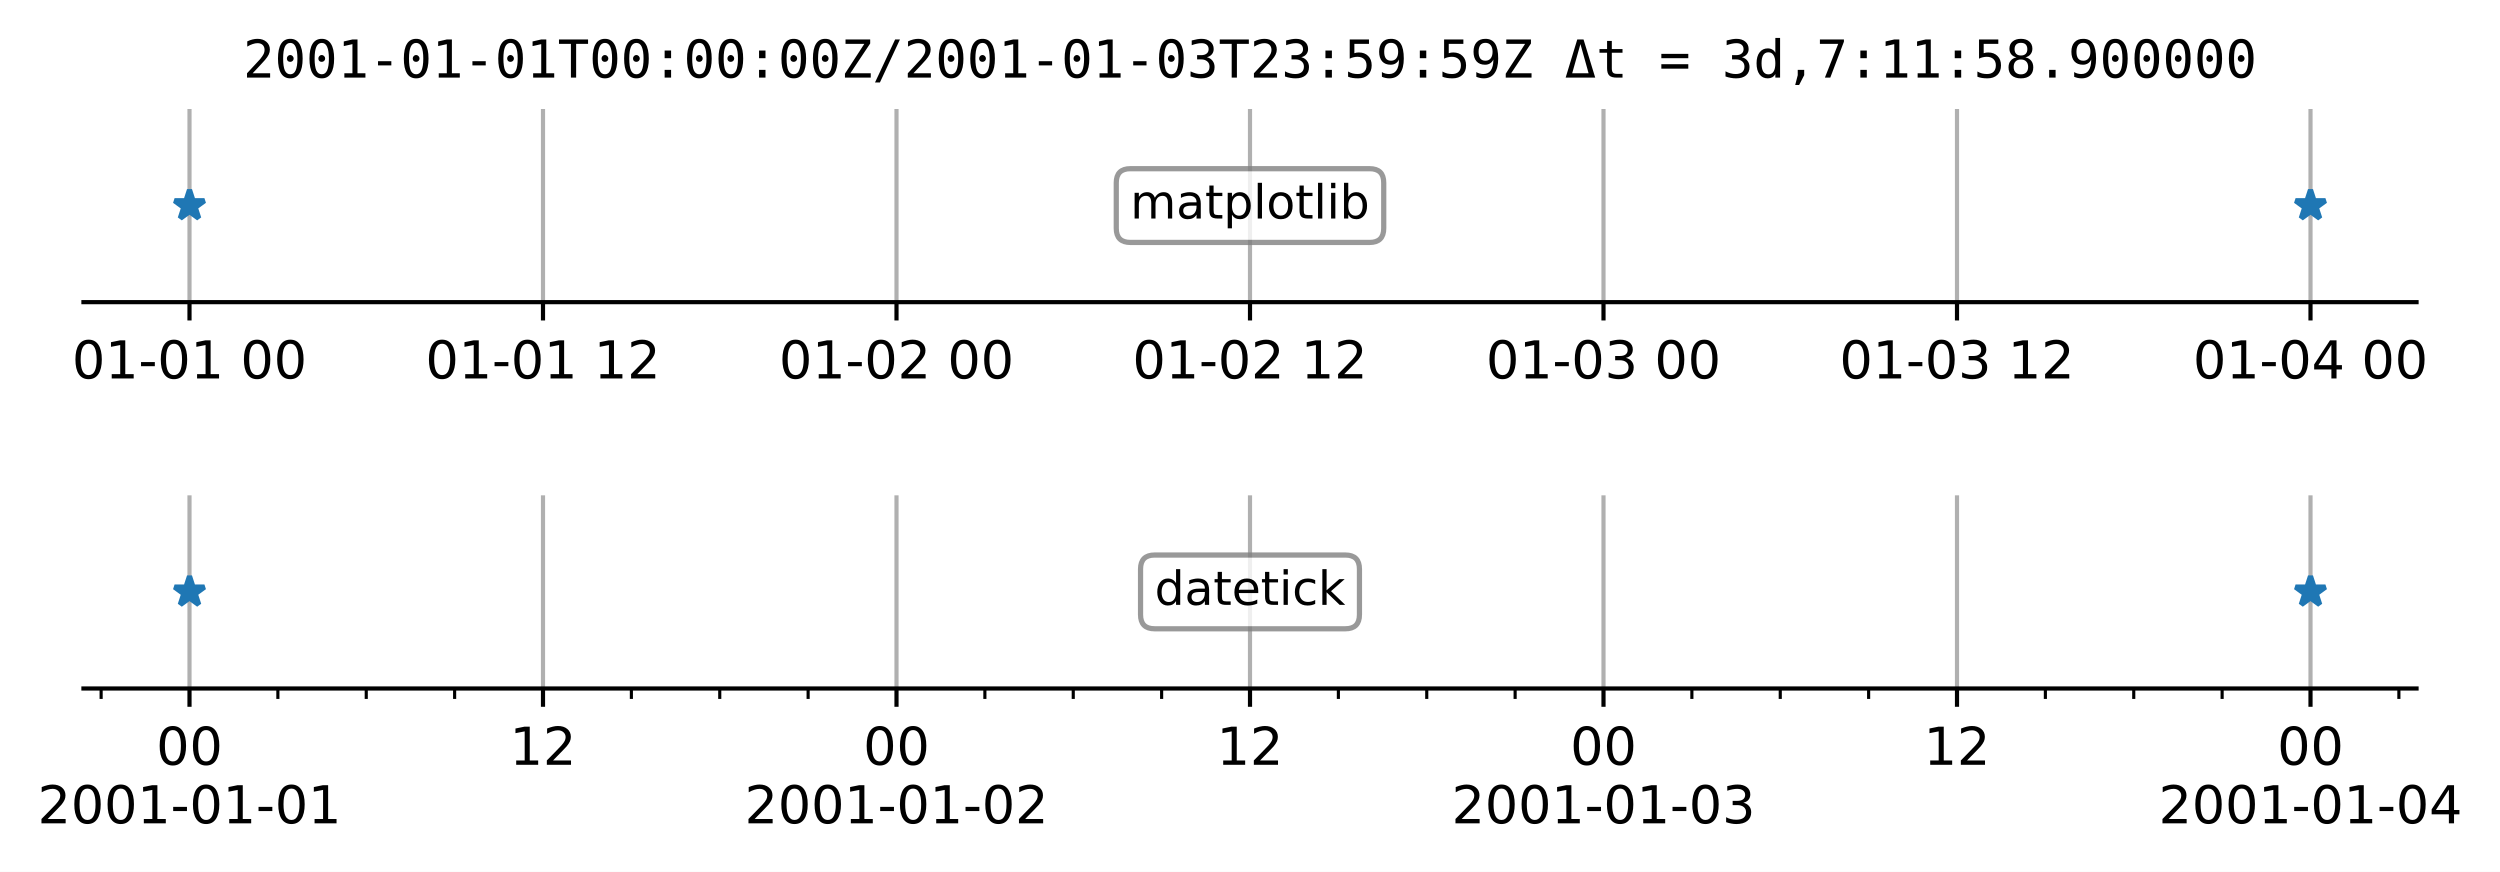
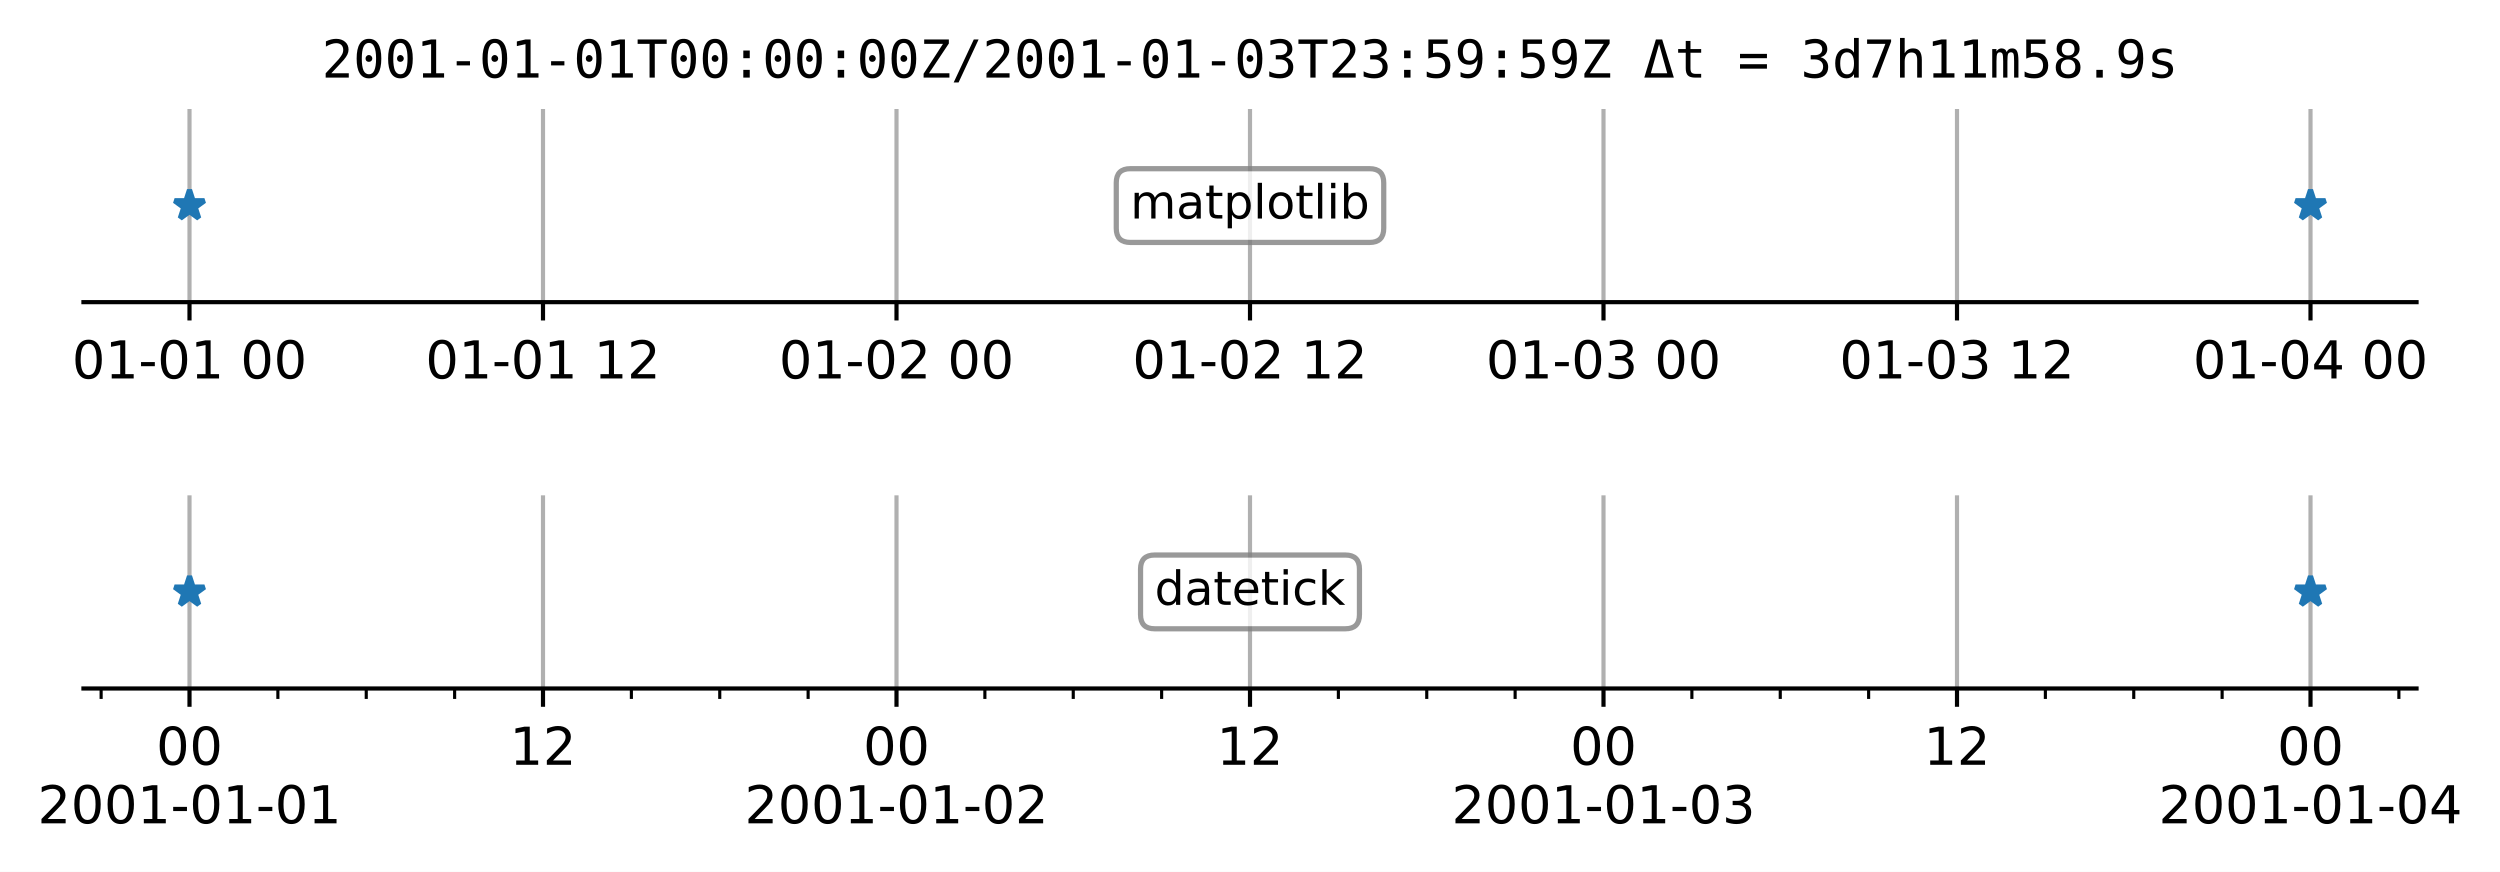
<svg xmlns="http://www.w3.org/2000/svg" xmlns:xlink="http://www.w3.org/1999/xlink" width="478.335pt" height="166.808pt" viewBox="0 0 478.335 166.808" version="1.1">
  <defs>
    <style type="text/css">*{stroke-linejoin: round; stroke-linecap: butt}</style>
  </defs>
  <g id="figure_1">
    <g id="patch_1">
      <path d="M 0 166.808  L 478.335 166.808  L 478.335 0  L 0 0  z " style="fill: #ffffff" />
    </g>
    <g id="axes_1">
      <g id="patch_2">
        <path d="M 15.967 57.812  L 462.367 57.812  L 462.367 20.852  L 15.967 20.852  z " style="fill: #ffffff" />
      </g>
      <g id="matplotlib.axis_1">
        <g id="xtick_1">
          <g id="line2d_1">
            <path d="M 36.258 57.812  L 36.258 20.852  " clip-path="url(#p197a7d5266)" style="fill: none; stroke: #b0b0b0; stroke-width: 0.8; stroke-linecap: square" />
          </g>
          <g id="line2d_2">
            <defs>
              <path id="m1e6c41ab66" d="M 0 0  L 0 3.5  " style="stroke: #000000; stroke-width: 0.8" />
            </defs>
            <g>
              <use xlink:href="#m1e6c41ab66" x="36.258" y="57.812" style="stroke: #000000; stroke-width: 0.8" />
            </g>
          </g>
          <g id="text_1">
            <text style="font-size: 10px; font-family: 'DejaVu Sans', 'Bitstream Vera Sans', 'Computer Modern Sans Serif', 'Lucida Grande', 'Verdana', 'Geneva', 'Lucid', 'Arial', 'Helvetica', 'Avant Garde', sans-serif; text-anchor: middle" x="36.258" y="72.41" transform="rotate(-0 36.25781 72.41)">01-01 00</text>
          </g>
        </g>
        <g id="xtick_2">
          <g id="line2d_3">
            <path d="M 103.894 57.812  L 103.894 20.852  " clip-path="url(#p197a7d5266)" style="fill: none; stroke: #b0b0b0; stroke-width: 0.8; stroke-linecap: square" />
          </g>
          <g id="line2d_4">
            <g>
              <use xlink:href="#m1e6c41ab66" x="103.894" y="57.812" style="stroke: #000000; stroke-width: 0.8" />
            </g>
          </g>
          <g id="text_2">
            <text style="font-size: 10px; font-family: 'DejaVu Sans', 'Bitstream Vera Sans', 'Computer Modern Sans Serif', 'Lucida Grande', 'Verdana', 'Geneva', 'Lucid', 'Arial', 'Helvetica', 'Avant Garde', sans-serif; text-anchor: middle" x="103.894" y="72.41" transform="rotate(-0 103.8944 72.41)">01-01 12</text>
          </g>
        </g>
        <g id="xtick_3">
          <g id="line2d_5">
            <path d="M 171.531 57.812  L 171.531 20.852  " clip-path="url(#p197a7d5266)" style="fill: none; stroke: #b0b0b0; stroke-width: 0.8; stroke-linecap: square" />
          </g>
          <g id="line2d_6">
            <g>
              <use xlink:href="#m1e6c41ab66" x="171.531" y="57.812" style="stroke: #000000; stroke-width: 0.8" />
            </g>
          </g>
          <g id="text_3">
            <text style="font-size: 10px; font-family: 'DejaVu Sans', 'Bitstream Vera Sans', 'Computer Modern Sans Serif', 'Lucida Grande', 'Verdana', 'Geneva', 'Lucid', 'Arial', 'Helvetica', 'Avant Garde', sans-serif; text-anchor: middle" x="171.531" y="72.41" transform="rotate(-0 171.5311 72.41)">01-02 00</text>
          </g>
        </g>
        <g id="xtick_4">
          <g id="line2d_7">
            <path d="M 239.168 57.812  L 239.168 20.852  " clip-path="url(#p197a7d5266)" style="fill: none; stroke: #b0b0b0; stroke-width: 0.8; stroke-linecap: square" />
          </g>
          <g id="line2d_8">
            <g>
              <use xlink:href="#m1e6c41ab66" x="239.168" y="57.812" style="stroke: #000000; stroke-width: 0.8" />
            </g>
          </g>
          <g id="text_4">
            <text style="font-size: 10px; font-family: 'DejaVu Sans', 'Bitstream Vera Sans', 'Computer Modern Sans Serif', 'Lucida Grande', 'Verdana', 'Geneva', 'Lucid', 'Arial', 'Helvetica', 'Avant Garde', sans-serif; text-anchor: middle" x="239.168" y="72.41" transform="rotate(-0 239.1677 72.41)">01-02 12</text>
          </g>
        </g>
        <g id="xtick_5">
          <g id="line2d_9">
            <path d="M 306.804 57.812  L 306.804 20.852  " clip-path="url(#p197a7d5266)" style="fill: none; stroke: #b0b0b0; stroke-width: 0.8; stroke-linecap: square" />
          </g>
          <g id="line2d_10">
            <g>
              <use xlink:href="#m1e6c41ab66" x="306.804" y="57.812" style="stroke: #000000; stroke-width: 0.8" />
            </g>
          </g>
          <g id="text_5">
            <text style="font-size: 10px; font-family: 'DejaVu Sans', 'Bitstream Vera Sans', 'Computer Modern Sans Serif', 'Lucida Grande', 'Verdana', 'Geneva', 'Lucid', 'Arial', 'Helvetica', 'Avant Garde', sans-serif; text-anchor: middle" x="306.804" y="72.41" transform="rotate(-0 306.8043 72.41)">01-03 00</text>
          </g>
        </g>
        <g id="xtick_6">
          <g id="line2d_11">
            <path d="M 374.441 57.812  L 374.441 20.852  " clip-path="url(#p197a7d5266)" style="fill: none; stroke: #b0b0b0; stroke-width: 0.8; stroke-linecap: square" />
          </g>
          <g id="line2d_12">
            <g>
              <use xlink:href="#m1e6c41ab66" x="374.441" y="57.812" style="stroke: #000000; stroke-width: 0.8" />
            </g>
          </g>
          <g id="text_6">
            <text style="font-size: 10px; font-family: 'DejaVu Sans', 'Bitstream Vera Sans', 'Computer Modern Sans Serif', 'Lucida Grande', 'Verdana', 'Geneva', 'Lucid', 'Arial', 'Helvetica', 'Avant Garde', sans-serif; text-anchor: middle" x="374.441" y="72.41" transform="rotate(-0 374.4409 72.41)">01-03 12</text>
          </g>
        </g>
        <g id="xtick_7">
          <g id="line2d_13">
            <path d="M 442.078 57.812  L 442.078 20.852  " clip-path="url(#p197a7d5266)" style="fill: none; stroke: #b0b0b0; stroke-width: 0.8; stroke-linecap: square" />
          </g>
          <g id="line2d_14">
            <g>
              <use xlink:href="#m1e6c41ab66" x="442.078" y="57.812" style="stroke: #000000; stroke-width: 0.8" />
            </g>
          </g>
          <g id="text_7">
            <text style="font-size: 10px; font-family: 'DejaVu Sans', 'Bitstream Vera Sans', 'Computer Modern Sans Serif', 'Lucida Grande', 'Verdana', 'Geneva', 'Lucid', 'Arial', 'Helvetica', 'Avant Garde', sans-serif; text-anchor: middle" x="442.078" y="72.41" transform="rotate(-0 442.0776 72.41)">01-04 00</text>
          </g>
        </g>
      </g>
      <g id="line2d_15">
        <defs>
          <path id="maf42e94cd1" d="M 0 -3  L -0.674 -0.927  L -2.853 -0.927  L -1.09 0.354  L -1.763 2.427  L -0 1.146  L 1.763 2.427  L 1.09 0.354  L 2.853 -0.927  L 0.674 -0.927  z " style="stroke: #1f77b4; stroke-linejoin: bevel" />
        </defs>
        <g clip-path="url(#p197a7d5266)">
          <use xlink:href="#maf42e94cd1" x="36.258" y="39.332" style="fill: #1f77b4; stroke: #1f77b4; stroke-linejoin: bevel" />
          <use xlink:href="#maf42e94cd1" x="442.076" y="39.332" style="fill: #1f77b4; stroke: #1f77b4; stroke-linejoin: bevel" />
        </g>
      </g>
      <g id="patch_3">
        <path d="M 15.967 57.812  L 462.367 57.812  " style="fill: none; stroke: #000000; stroke-width: 0.8; stroke-linejoin: miter; stroke-linecap: square" />
      </g>
      <g id="text_8">
        <g id="patch_4">
          <path d="M 216.28 46.387  L 262.054 46.387  Q 264.754 46.387 264.754 43.687  L 264.754 34.976  Q 264.754 32.276 262.054 32.276  L 216.28 32.276  Q 213.58 32.276 213.58 34.976  L 213.58 43.687  Q 213.58 46.387 216.28 46.387  z " style="fill: #ffffff; opacity: 0.8; stroke: #808080; stroke-linejoin: miter" />
        </g>
        <text style="font-size: 9px; font-family: 'DejaVu Sans', 'Bitstream Vera Sans', 'Computer Modern Sans Serif', 'Lucida Grande', 'Verdana', 'Geneva', 'Lucid', 'Arial', 'Helvetica', 'Avant Garde', sans-serif; text-anchor: middle" x="239.167" y="41.815" transform="rotate(-0 239.1669 41.815)">matplotlib</text>
      </g>
      <g id="text_9">
-         <text style="font-size: 10px; font-family: 'DejaVu Sans Mono', 'Bitstream Vera Sans Mono', 'Computer Modern Typewriter', 'Andale Mono', 'Nimbus Mono L', 'Courier New', 'Courier', 'Fixed', 'Terminal', monospace; text-anchor: middle" x="239.167" y="14.852" transform="rotate(-0 239.1669 14.85156)">2001-01-01T00:00:00Z/2001-01-03T23:59:59Z Δt = 3d,7:11:58.900000</text>
+         <text style="font-size: 10px; font-family: 'DejaVu Sans Mono', 'Bitstream Vera Sans Mono', 'Computer Modern Typewriter', 'Andale Mono', 'Nimbus Mono L', 'Courier New', 'Courier', 'Fixed', 'Terminal', monospace; text-anchor: middle" x="239.167" y="14.852" transform="rotate(-0 239.1669 14.85156)">2001-01-01T00:00:00Z/2001-01-03T23:59:59Z Δt = 3d7h11m58.9s</text>
      </g>
    </g>
    <g id="axes_2">
      <g id="patch_5">
        <path d="M 15.967 131.732  L 462.367 131.732  L 462.367 94.772  L 15.967 94.772  z " style="fill: #ffffff" />
      </g>
      <g id="matplotlib.axis_2">
        <g id="xtick_8">
          <g id="line2d_16">
            <path d="M 36.258 131.732  L 36.258 94.772  " clip-path="url(#p3c443ca3a5)" style="fill: none; stroke: #b0b0b0; stroke-width: 0.8; stroke-linecap: square" />
          </g>
          <g id="line2d_17">
            <g>
              <use xlink:href="#m1e6c41ab66" x="36.258" y="131.732" style="stroke: #000000; stroke-width: 0.8" />
            </g>
          </g>
          <g id="text_10">
            <text style="font-size: 10px; font-family: 'DejaVu Sans', 'Bitstream Vera Sans', 'Computer Modern Sans Serif', 'Lucida Grande', 'Verdana', 'Geneva', 'Lucid', 'Arial', 'Helvetica', 'Avant Garde', sans-serif" transform="translate(29.89531 146.33)">00</text>
            <text style="font-size: 10px; font-family: 'DejaVu Sans', 'Bitstream Vera Sans', 'Computer Modern Sans Serif', 'Lucida Grande', 'Verdana', 'Geneva', 'Lucid', 'Arial', 'Helvetica', 'Avant Garde', sans-serif" transform="translate(7.2 157.5278)">2001-01-01</text>
          </g>
        </g>
        <g id="xtick_9">
          <g id="line2d_18">
            <path d="M 103.894 131.732  L 103.894 94.772  " clip-path="url(#p3c443ca3a5)" style="fill: none; stroke: #b0b0b0; stroke-width: 0.8; stroke-linecap: square" />
          </g>
          <g id="line2d_19">
            <g>
              <use xlink:href="#m1e6c41ab66" x="103.894" y="131.732" style="stroke: #000000; stroke-width: 0.8" />
            </g>
          </g>
          <g id="text_11">
            <text style="font-size: 10px; font-family: 'DejaVu Sans', 'Bitstream Vera Sans', 'Computer Modern Sans Serif', 'Lucida Grande', 'Verdana', 'Geneva', 'Lucid', 'Arial', 'Helvetica', 'Avant Garde', sans-serif; text-anchor: middle" x="103.894" y="146.33" transform="rotate(-0 103.8944 146.33)">12</text>
          </g>
        </g>
        <g id="xtick_10">
          <g id="line2d_20">
            <path d="M 171.531 131.732  L 171.531 94.772  " clip-path="url(#p3c443ca3a5)" style="fill: none; stroke: #b0b0b0; stroke-width: 0.8; stroke-linecap: square" />
          </g>
          <g id="line2d_21">
            <g>
              <use xlink:href="#m1e6c41ab66" x="171.531" y="131.732" style="stroke: #000000; stroke-width: 0.8" />
            </g>
          </g>
          <g id="text_12">
            <text style="font-size: 10px; font-family: 'DejaVu Sans', 'Bitstream Vera Sans', 'Computer Modern Sans Serif', 'Lucida Grande', 'Verdana', 'Geneva', 'Lucid', 'Arial', 'Helvetica', 'Avant Garde', sans-serif" transform="translate(165.1686 146.33)">00</text>
            <text style="font-size: 10px; font-family: 'DejaVu Sans', 'Bitstream Vera Sans', 'Computer Modern Sans Serif', 'Lucida Grande', 'Verdana', 'Geneva', 'Lucid', 'Arial', 'Helvetica', 'Avant Garde', sans-serif" transform="translate(142.4732 157.5278)">2001-01-02</text>
          </g>
        </g>
        <g id="xtick_11">
          <g id="line2d_22">
            <path d="M 239.168 131.732  L 239.168 94.772  " clip-path="url(#p3c443ca3a5)" style="fill: none; stroke: #b0b0b0; stroke-width: 0.8; stroke-linecap: square" />
          </g>
          <g id="line2d_23">
            <g>
              <use xlink:href="#m1e6c41ab66" x="239.168" y="131.732" style="stroke: #000000; stroke-width: 0.8" />
            </g>
          </g>
          <g id="text_13">
            <text style="font-size: 10px; font-family: 'DejaVu Sans', 'Bitstream Vera Sans', 'Computer Modern Sans Serif', 'Lucida Grande', 'Verdana', 'Geneva', 'Lucid', 'Arial', 'Helvetica', 'Avant Garde', sans-serif; text-anchor: middle" x="239.168" y="146.33" transform="rotate(-0 239.1677 146.33)">12</text>
          </g>
        </g>
        <g id="xtick_12">
          <g id="line2d_24">
            <path d="M 306.804 131.732  L 306.804 94.772  " clip-path="url(#p3c443ca3a5)" style="fill: none; stroke: #b0b0b0; stroke-width: 0.8; stroke-linecap: square" />
          </g>
          <g id="line2d_25">
            <g>
              <use xlink:href="#m1e6c41ab66" x="306.804" y="131.732" style="stroke: #000000; stroke-width: 0.8" />
            </g>
          </g>
          <g id="text_14">
            <text style="font-size: 10px; font-family: 'DejaVu Sans', 'Bitstream Vera Sans', 'Computer Modern Sans Serif', 'Lucida Grande', 'Verdana', 'Geneva', 'Lucid', 'Arial', 'Helvetica', 'Avant Garde', sans-serif" transform="translate(300.4418 146.33)">00</text>
            <text style="font-size: 10px; font-family: 'DejaVu Sans', 'Bitstream Vera Sans', 'Computer Modern Sans Serif', 'Lucida Grande', 'Verdana', 'Geneva', 'Lucid', 'Arial', 'Helvetica', 'Avant Garde', sans-serif" transform="translate(277.7465 157.5278)">2001-01-03</text>
          </g>
        </g>
        <g id="xtick_13">
          <g id="line2d_26">
            <path d="M 374.441 131.732  L 374.441 94.772  " clip-path="url(#p3c443ca3a5)" style="fill: none; stroke: #b0b0b0; stroke-width: 0.8; stroke-linecap: square" />
          </g>
          <g id="line2d_27">
            <g>
              <use xlink:href="#m1e6c41ab66" x="374.441" y="131.732" style="stroke: #000000; stroke-width: 0.8" />
            </g>
          </g>
          <g id="text_15">
            <text style="font-size: 10px; font-family: 'DejaVu Sans', 'Bitstream Vera Sans', 'Computer Modern Sans Serif', 'Lucida Grande', 'Verdana', 'Geneva', 'Lucid', 'Arial', 'Helvetica', 'Avant Garde', sans-serif; text-anchor: middle" x="374.441" y="146.33" transform="rotate(-0 374.4409 146.33)">12</text>
          </g>
        </g>
        <g id="xtick_14">
          <g id="line2d_28">
            <path d="M 442.078 131.732  L 442.078 94.772  " clip-path="url(#p3c443ca3a5)" style="fill: none; stroke: #b0b0b0; stroke-width: 0.8; stroke-linecap: square" />
          </g>
          <g id="line2d_29">
            <g>
              <use xlink:href="#m1e6c41ab66" x="442.078" y="131.732" style="stroke: #000000; stroke-width: 0.8" />
            </g>
          </g>
          <g id="text_16">
            <text style="font-size: 10px; font-family: 'DejaVu Sans', 'Bitstream Vera Sans', 'Computer Modern Sans Serif', 'Lucida Grande', 'Verdana', 'Geneva', 'Lucid', 'Arial', 'Helvetica', 'Avant Garde', sans-serif" transform="translate(435.7151 146.33)">00</text>
            <text style="font-size: 10px; font-family: 'DejaVu Sans', 'Bitstream Vera Sans', 'Computer Modern Sans Serif', 'Lucida Grande', 'Verdana', 'Geneva', 'Lucid', 'Arial', 'Helvetica', 'Avant Garde', sans-serif" transform="translate(413.0197 157.5278)">2001-01-04</text>
          </g>
        </g>
        <g id="xtick_15">
          <g id="line2d_30">
            <defs>
              <path id="m7da8c832f9" d="M 0 0  L 0 2  " style="stroke: #000000; stroke-width: 0.6" />
            </defs>
            <g>
              <use xlink:href="#m7da8c832f9" x="19.349" y="131.732" style="stroke: #000000; stroke-width: 0.6" />
            </g>
          </g>
        </g>
        <g id="xtick_16">
          <g id="line2d_31">
            <g>
              <use xlink:href="#m7da8c832f9" x="53.167" y="131.732" style="stroke: #000000; stroke-width: 0.6" />
            </g>
          </g>
        </g>
        <g id="xtick_17">
          <g id="line2d_32">
            <g>
              <use xlink:href="#m7da8c832f9" x="70.076" y="131.732" style="stroke: #000000; stroke-width: 0.6" />
            </g>
          </g>
        </g>
        <g id="xtick_18">
          <g id="line2d_33">
            <g>
              <use xlink:href="#m7da8c832f9" x="86.985" y="131.732" style="stroke: #000000; stroke-width: 0.6" />
            </g>
          </g>
        </g>
        <g id="xtick_19">
          <g id="line2d_34">
            <g>
              <use xlink:href="#m7da8c832f9" x="120.804" y="131.732" style="stroke: #000000; stroke-width: 0.6" />
            </g>
          </g>
        </g>
        <g id="xtick_20">
          <g id="line2d_35">
            <g>
              <use xlink:href="#m7da8c832f9" x="137.713" y="131.732" style="stroke: #000000; stroke-width: 0.6" />
            </g>
          </g>
        </g>
        <g id="xtick_21">
          <g id="line2d_36">
            <g>
              <use xlink:href="#m7da8c832f9" x="154.622" y="131.732" style="stroke: #000000; stroke-width: 0.6" />
            </g>
          </g>
        </g>
        <g id="xtick_22">
          <g id="line2d_37">
            <g>
              <use xlink:href="#m7da8c832f9" x="188.44" y="131.732" style="stroke: #000000; stroke-width: 0.6" />
            </g>
          </g>
        </g>
        <g id="xtick_23">
          <g id="line2d_38">
            <g>
              <use xlink:href="#m7da8c832f9" x="205.349" y="131.732" style="stroke: #000000; stroke-width: 0.6" />
            </g>
          </g>
        </g>
        <g id="xtick_24">
          <g id="line2d_39">
            <g>
              <use xlink:href="#m7da8c832f9" x="222.259" y="131.732" style="stroke: #000000; stroke-width: 0.6" />
            </g>
          </g>
        </g>
        <g id="xtick_25">
          <g id="line2d_40">
            <g>
              <use xlink:href="#m7da8c832f9" x="256.077" y="131.732" style="stroke: #000000; stroke-width: 0.6" />
            </g>
          </g>
        </g>
        <g id="xtick_26">
          <g id="line2d_41">
            <g>
              <use xlink:href="#m7da8c832f9" x="272.986" y="131.732" style="stroke: #000000; stroke-width: 0.6" />
            </g>
          </g>
        </g>
        <g id="xtick_27">
          <g id="line2d_42">
            <g>
              <use xlink:href="#m7da8c832f9" x="289.895" y="131.732" style="stroke: #000000; stroke-width: 0.6" />
            </g>
          </g>
        </g>
        <g id="xtick_28">
          <g id="line2d_43">
            <g>
              <use xlink:href="#m7da8c832f9" x="323.713" y="131.732" style="stroke: #000000; stroke-width: 0.6" />
            </g>
          </g>
        </g>
        <g id="xtick_29">
          <g id="line2d_44">
            <g>
              <use xlink:href="#m7da8c832f9" x="340.623" y="131.732" style="stroke: #000000; stroke-width: 0.6" />
            </g>
          </g>
        </g>
        <g id="xtick_30">
          <g id="line2d_45">
            <g>
              <use xlink:href="#m7da8c832f9" x="357.532" y="131.732" style="stroke: #000000; stroke-width: 0.6" />
            </g>
          </g>
        </g>
        <g id="xtick_31">
          <g id="line2d_46">
            <g>
              <use xlink:href="#m7da8c832f9" x="391.35" y="131.732" style="stroke: #000000; stroke-width: 0.6" />
            </g>
          </g>
        </g>
        <g id="xtick_32">
          <g id="line2d_47">
            <g>
              <use xlink:href="#m7da8c832f9" x="408.259" y="131.732" style="stroke: #000000; stroke-width: 0.6" />
            </g>
          </g>
        </g>
        <g id="xtick_33">
          <g id="line2d_48">
            <g>
              <use xlink:href="#m7da8c832f9" x="425.168" y="131.732" style="stroke: #000000; stroke-width: 0.6" />
            </g>
          </g>
        </g>
        <g id="xtick_34">
          <g id="line2d_49">
            <g>
              <use xlink:href="#m7da8c832f9" x="458.987" y="131.732" style="stroke: #000000; stroke-width: 0.6" />
            </g>
          </g>
        </g>
      </g>
      <g id="line2d_50">
        <g clip-path="url(#p3c443ca3a5)">
          <use xlink:href="#maf42e94cd1" x="36.258" y="113.252" style="fill: #1f77b4; stroke: #1f77b4; stroke-linejoin: bevel" />
          <use xlink:href="#maf42e94cd1" x="442.076" y="113.252" style="fill: #1f77b4; stroke: #1f77b4; stroke-linejoin: bevel" />
        </g>
      </g>
      <g id="patch_6">
        <path d="M 15.967 131.732  L 462.367 131.732  " style="fill: none; stroke: #000000; stroke-width: 0.8; stroke-linejoin: miter; stroke-linecap: square" />
      </g>
      <g id="text_17">
        <g id="patch_7">
          <path d="M 220.925 120.307  L 257.409 120.307  Q 260.109 120.307 260.109 117.607  L 260.109 108.896  Q 260.109 106.196 257.409 106.196  L 220.925 106.196  Q 218.225 106.196 218.225 108.896  L 218.225 117.607  Q 218.225 120.307 220.925 120.307  z " style="fill: #ffffff; opacity: 0.8; stroke: #808080; stroke-linejoin: miter" />
        </g>
        <text style="font-size: 9px; font-family: 'DejaVu Sans', 'Bitstream Vera Sans', 'Computer Modern Sans Serif', 'Lucida Grande', 'Verdana', 'Geneva', 'Lucid', 'Arial', 'Helvetica', 'Avant Garde', sans-serif; text-anchor: middle" x="239.167" y="115.735" transform="rotate(-0 239.1669 115.735)">datetick</text>
      </g>
    </g>
  </g>
  <defs>
    <clipPath id="p197a7d5266">
      <rect x="15.967" y="20.852" width="446.4" height="36.96" />
    </clipPath>
    <clipPath id="p3c443ca3a5">
      <rect x="15.967" y="94.772" width="446.4" height="36.96" />
    </clipPath>
  </defs>
</svg>
